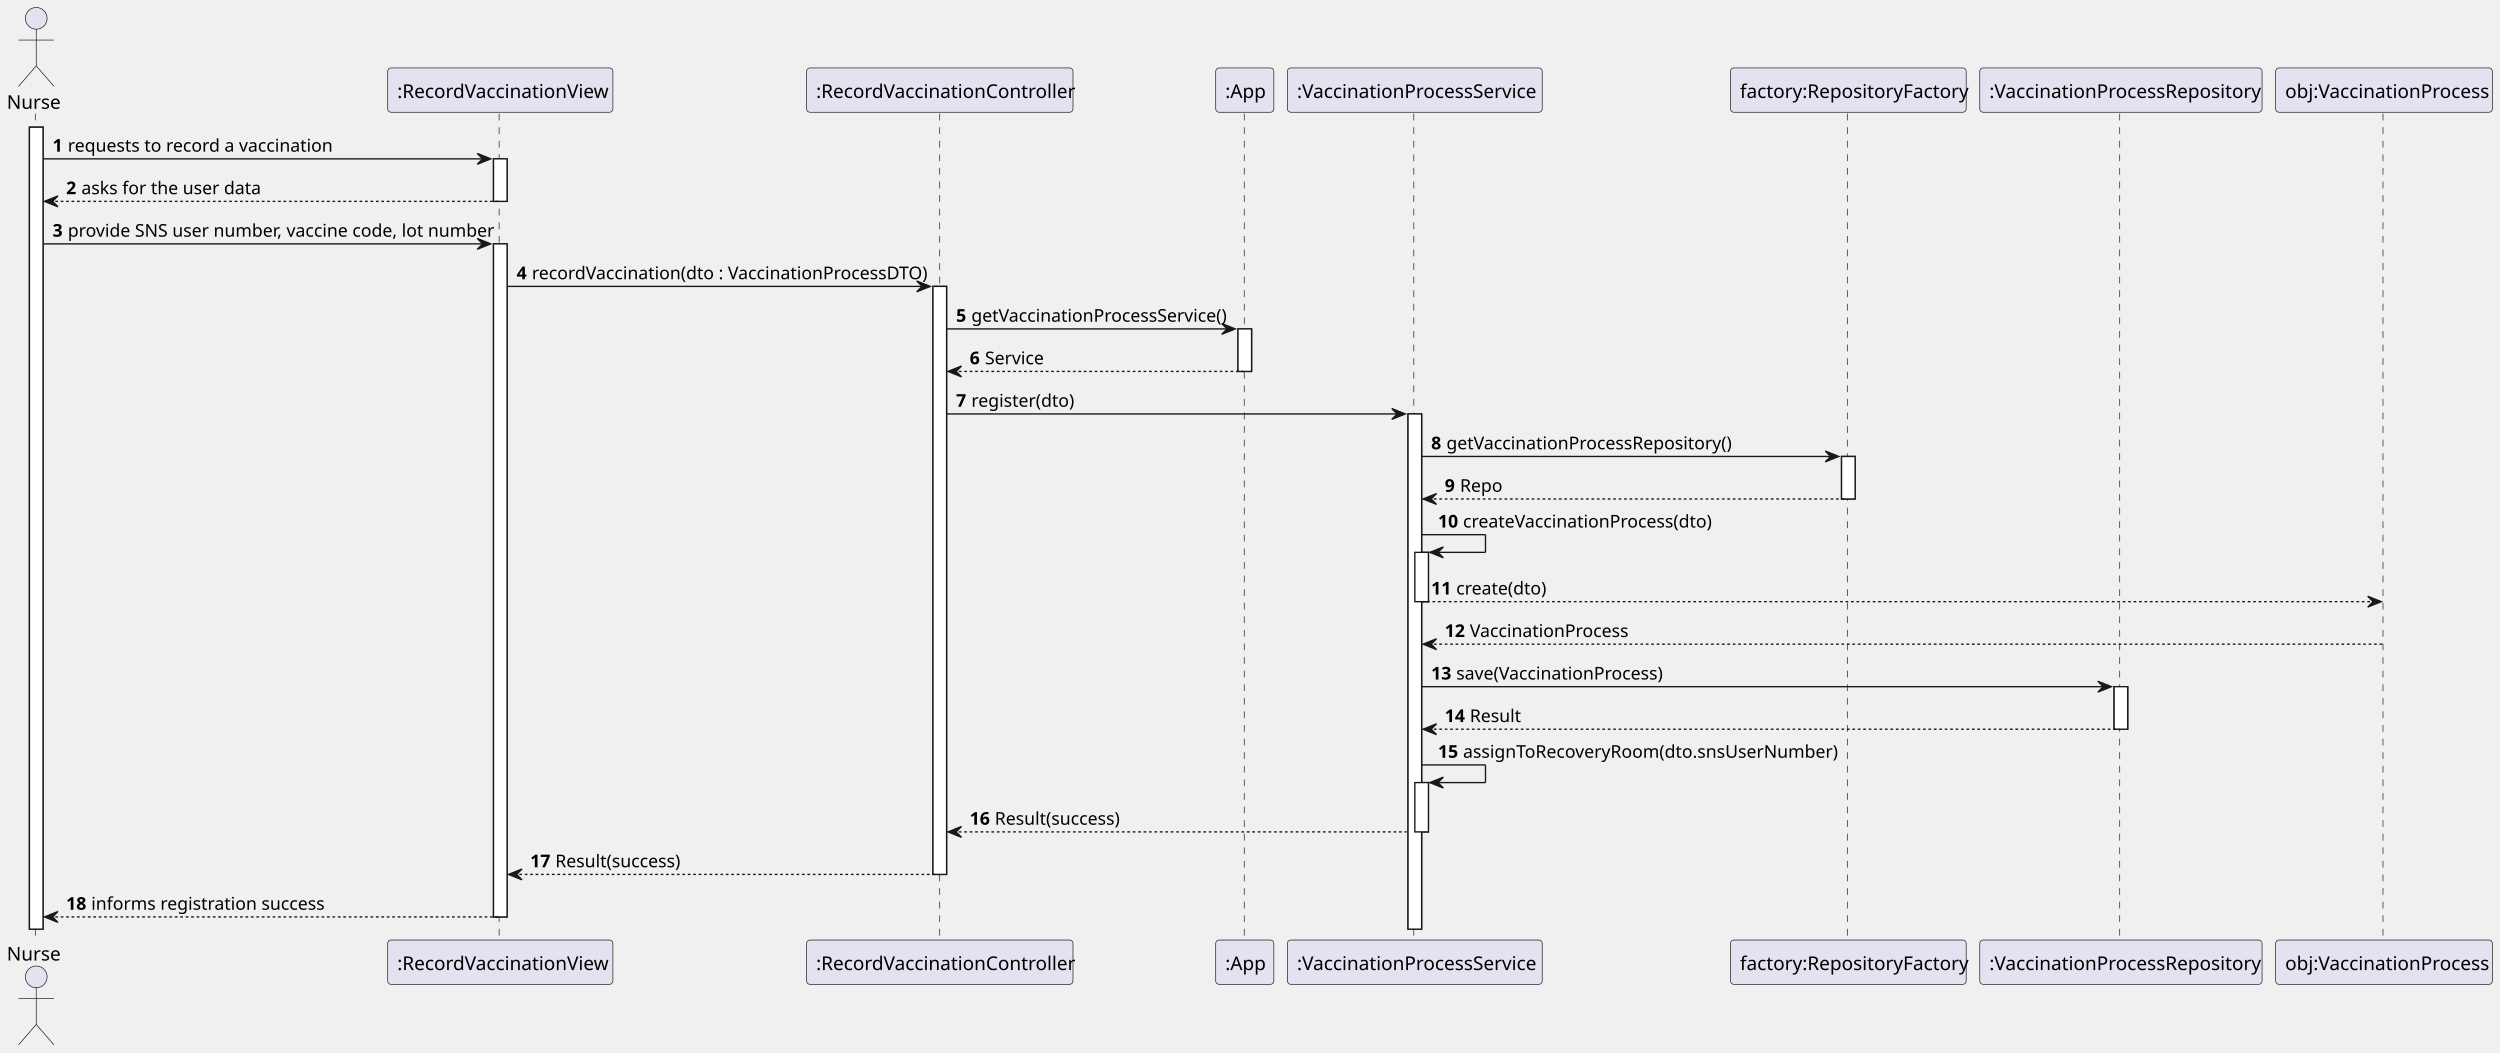
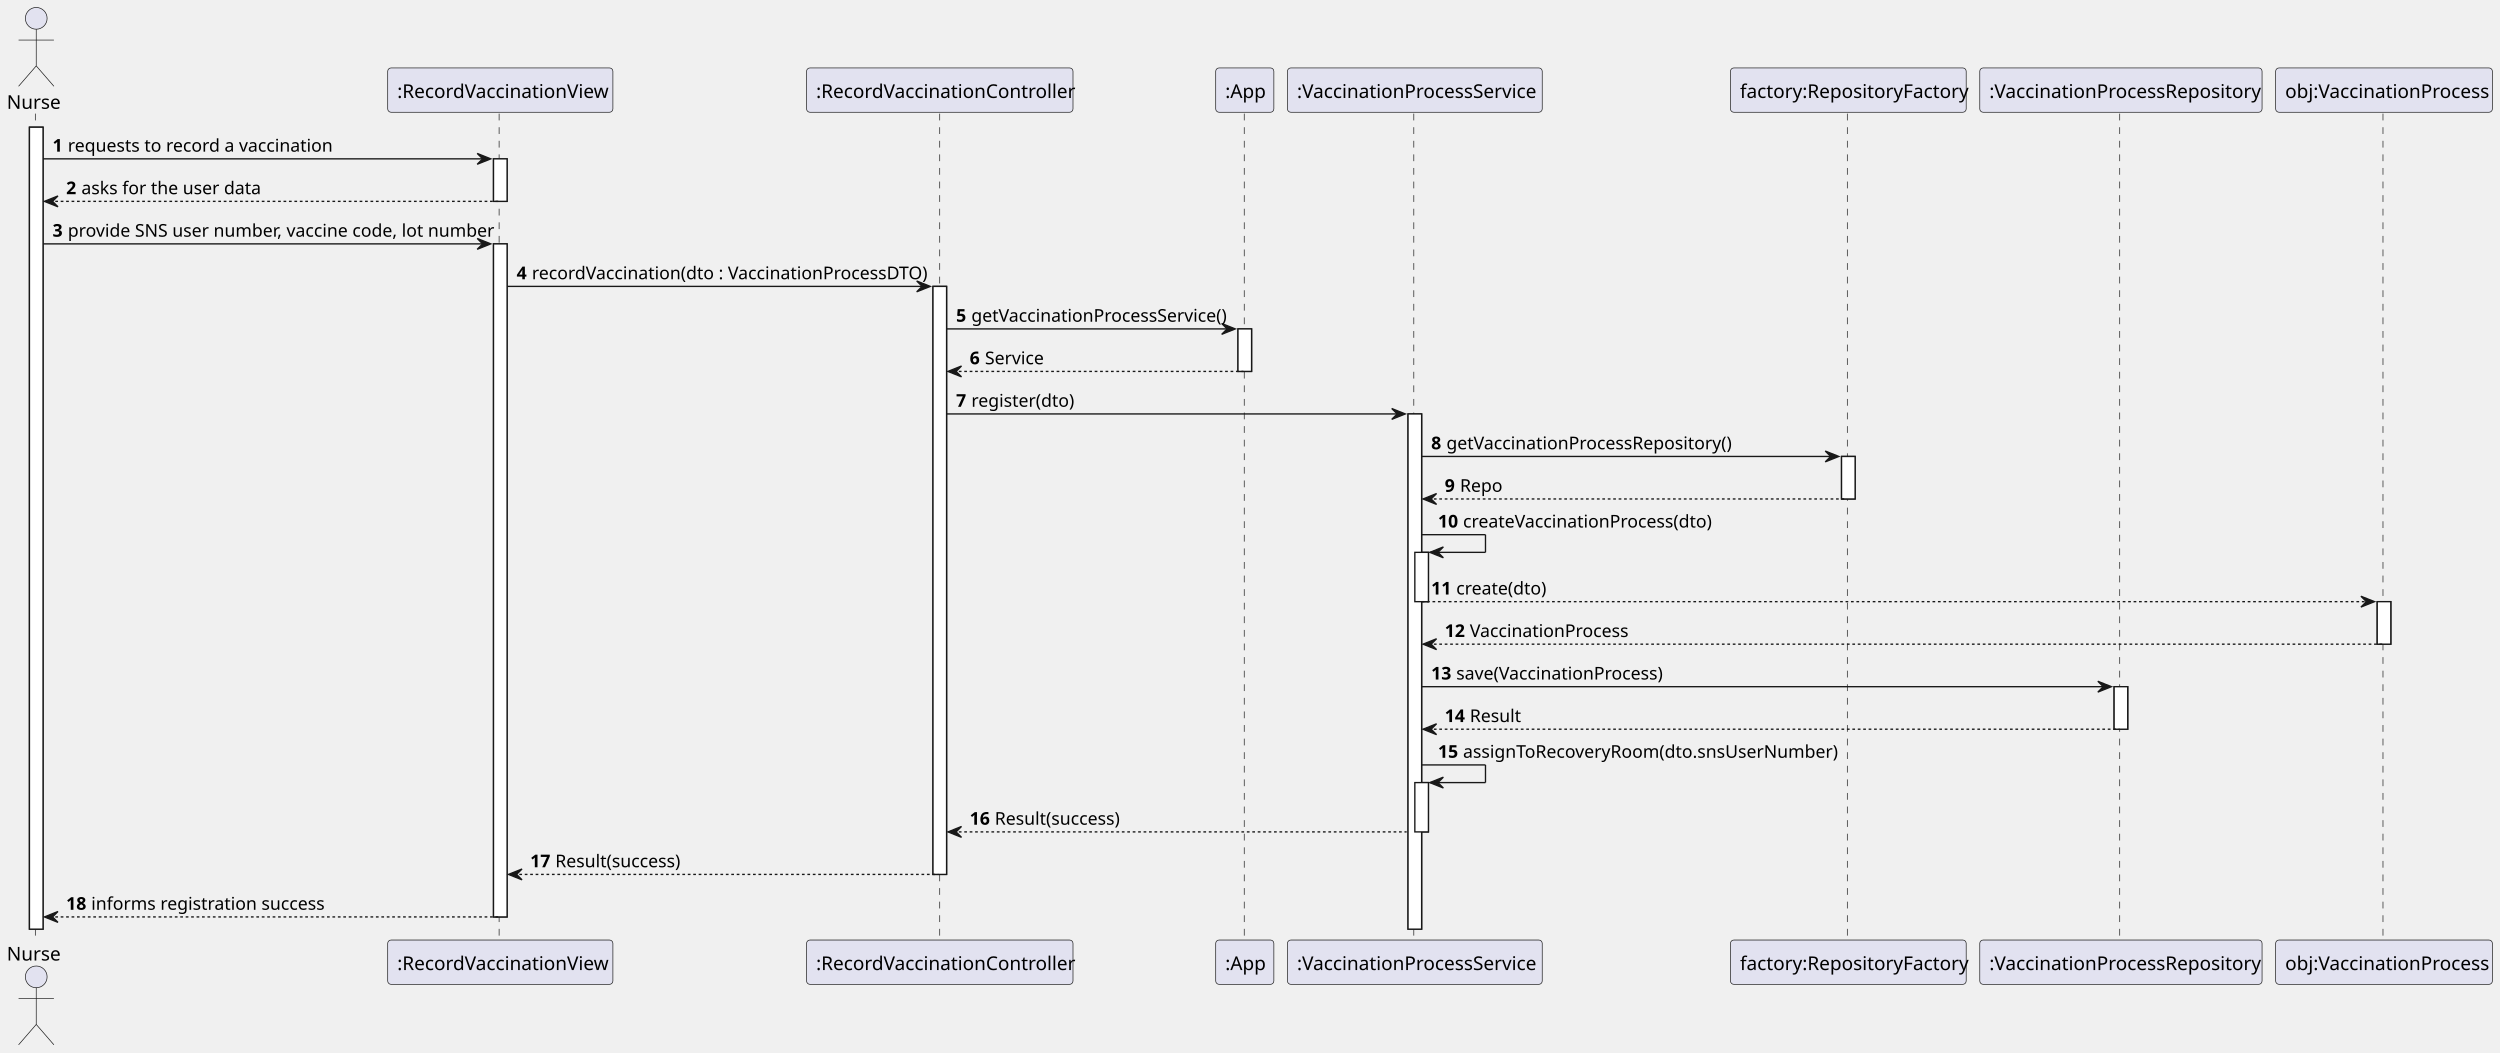
<svg xmlns="http://www.w3.org/2000/svg" contentStyleType="text/css" height="775px" preserveAspectRatio="none" style="width:1840px;height:775px;background:#FFFFFF;" version="1.1" viewBox="0 0 1840 775" width="1840px" zoomAndPan="magnify">
  <defs />
  <g>
    <rect fill="#FFFFFF" height="590.238" style="stroke:#181818;stroke-width:1.0;" width="10" x="21.672" y="93.621" />
    <rect fill="#FFFFFF" height="31.291" style="stroke:#181818;stroke-width:1.0;" width="10" x="363.219" y="116.912" />
    <rect fill="#FFFFFF" height="495.365" style="stroke:#181818;stroke-width:1.0;" width="10" x="363.219" y="179.494" />
    <rect fill="#FFFFFF" height="432.783" style="stroke:#181818;stroke-width:1.0;" width="10" x="686.682" y="210.785" />
    <rect fill="#FFFFFF" height="31.291" style="stroke:#181818;stroke-width:1.0;" width="10" x="911.159" y="242.076" />
    <rect fill="#FFFFFF" height="379.201" style="stroke:#181818;stroke-width:1.0;" width="10" x="1036.32" y="304.658" />
    <rect fill="#FFFFFF" height="36.291" style="stroke:#181818;stroke-width:1.0;" width="10" x="1041.32" y="406.531" />
    <rect fill="#FFFFFF" height="36.291" style="stroke:#181818;stroke-width:1.0;" width="10" x="1041.32" y="575.986" />
    <rect fill="#FFFFFF" height="31.291" style="stroke:#181818;stroke-width:1.0;" width="10" x="1355.369" y="335.949" />
    <rect fill="#FFFFFF" height="31.291" style="stroke:#181818;stroke-width:1.0;" width="10" x="1555.996" y="505.404" />
+     <rect fill="#FFFFFF" height="31.291" style="stroke:#181818;stroke-width:1.0;" width="10" x="1749.637" y="442.822" />
    <line style="stroke:#181818;stroke-width:0.5;stroke-dasharray:5.0,5.0;" x1="26" x2="26" y1="83.621" y2="692.859" />
    <line style="stroke:#181818;stroke-width:0.5;stroke-dasharray:5.0,5.0;" x1="367.347" x2="367.347" y1="83.621" y2="692.859" />
    <line style="stroke:#181818;stroke-width:0.5;stroke-dasharray:5.0,5.0;" x1="691.637" x2="691.637" y1="83.621" y2="692.859" />
    <line style="stroke:#181818;stroke-width:0.5;stroke-dasharray:5.0,5.0;" x1="915.759" x2="915.759" y1="83.621" y2="692.859" />
    <line style="stroke:#181818;stroke-width:0.5;stroke-dasharray:5.0,5.0;" x1="1040.559" x2="1040.559" y1="83.621" y2="692.859" />
    <line style="stroke:#181818;stroke-width:0.5;stroke-dasharray:5.0,5.0;" x1="1359.621" x2="1359.621" y1="83.621" y2="692.859" />
    <line style="stroke:#181818;stroke-width:0.5;stroke-dasharray:5.0,5.0;" x1="1560.117" x2="1560.117" y1="83.621" y2="692.859" />
    <line style="stroke:#181818;stroke-width:0.5;stroke-dasharray:5.0,5.0;" x1="1753.875" x2="1753.875" y1="83.621" y2="692.859" />
    <text fill="#000000" font-family="sans-serif" font-size="14" lengthAdjust="spacing" textLength="37.345" x="5" y="80.107">Nurse</text>
    <ellipse cx="26.672" cy="13.5" fill="#E2E2F0" rx="8" ry="8" style="stroke:#181818;stroke-width:0.5;" />
    <path d="M26.672,21.5 L26.672,48.5 M13.672,29.5 L39.672,29.5 M26.672,48.5 L13.672,63.5 M26.672,48.5 L39.672,63.5 " fill="none" style="stroke:#181818;stroke-width:0.5;" />
    <text fill="#000000" font-family="sans-serif" font-size="14" lengthAdjust="spacing" textLength="37.345" x="5" y="706.967">Nurse</text>
    <ellipse cx="26.672" cy="718.981" fill="#E2E2F0" rx="8" ry="8" style="stroke:#181818;stroke-width:0.5;" />
    <path d="M26.672,726.981 L26.672,753.981 M13.672,734.981 L39.672,734.981 M26.672,753.981 L13.672,768.981 M26.672,753.981 L39.672,768.981 " fill="none" style="stroke:#181818;stroke-width:0.5;" />
    <rect fill="#E2E2F0" height="32.621" rx="2.5" ry="2.5" style="stroke:#181818;stroke-width:0.5;" width="165.744" x="285.347" y="50" />
    <text fill="#000000" font-family="sans-serif" font-size="14" lengthAdjust="spacing" textLength="151.744" x="292.347" y="72.107">:RecordVaccinationView</text>
    <rect fill="#E2E2F0" height="32.621" rx="2.5" ry="2.5" style="stroke:#181818;stroke-width:0.5;" width="165.744" x="285.347" y="691.859" />
    <text fill="#000000" font-family="sans-serif" font-size="14" lengthAdjust="spacing" textLength="151.744" x="292.347" y="713.967">:RecordVaccinationView</text>
    <rect fill="#E2E2F0" height="32.621" rx="2.5" ry="2.5" style="stroke:#181818;stroke-width:0.5;" width="196.089" x="593.637" y="50" />
    <text fill="#000000" font-family="sans-serif" font-size="14" lengthAdjust="spacing" textLength="182.089" x="600.637" y="72.107">:RecordVaccinationController</text>
    <rect fill="#E2E2F0" height="32.621" rx="2.5" ry="2.5" style="stroke:#181818;stroke-width:0.5;" width="196.089" x="593.637" y="691.859" />
    <text fill="#000000" font-family="sans-serif" font-size="14" lengthAdjust="spacing" textLength="182.089" x="600.637" y="713.967">:RecordVaccinationController</text>
    <rect fill="#E2E2F0" height="32.621" rx="2.5" ry="2.5" style="stroke:#181818;stroke-width:0.5;" width="42.8" x="894.759" y="50" />
    <text fill="#000000" font-family="sans-serif" font-size="14" lengthAdjust="spacing" textLength="28.8" x="901.759" y="72.107">:App</text>
    <rect fill="#E2E2F0" height="32.621" rx="2.5" ry="2.5" style="stroke:#181818;stroke-width:0.5;" width="42.8" x="894.759" y="691.859" />
    <text fill="#000000" font-family="sans-serif" font-size="14" lengthAdjust="spacing" textLength="28.8" x="901.759" y="713.967">:App</text>
    <rect fill="#E2E2F0" height="32.621" rx="2.5" ry="2.5" style="stroke:#181818;stroke-width:0.5;" width="187.523" x="947.559" y="50" />
    <text fill="#000000" font-family="sans-serif" font-size="14" lengthAdjust="spacing" textLength="173.523" x="954.559" y="72.107">:VaccinationProcessService</text>
    <rect fill="#E2E2F0" height="32.621" rx="2.5" ry="2.5" style="stroke:#181818;stroke-width:0.5;" width="187.523" x="947.559" y="691.859" />
    <text fill="#000000" font-family="sans-serif" font-size="14" lengthAdjust="spacing" textLength="173.523" x="954.559" y="713.967">:VaccinationProcessService</text>
    <rect fill="#E2E2F0" height="32.621" rx="2.5" ry="2.5" style="stroke:#181818;stroke-width:0.5;" width="173.496" x="1273.621" y="50" />
    <text fill="#000000" font-family="sans-serif" font-size="14" lengthAdjust="spacing" textLength="159.496" x="1280.621" y="72.107">factory:RepositoryFactory</text>
    <rect fill="#E2E2F0" height="32.621" rx="2.5" ry="2.5" style="stroke:#181818;stroke-width:0.5;" width="173.496" x="1273.621" y="691.859" />
    <text fill="#000000" font-family="sans-serif" font-size="14" lengthAdjust="spacing" textLength="159.496" x="1280.621" y="713.967">factory:RepositoryFactory</text>
    <rect fill="#E2E2F0" height="32.621" rx="2.5" ry="2.5" style="stroke:#181818;stroke-width:0.5;" width="207.758" x="1457.117" y="50" />
    <text fill="#000000" font-family="sans-serif" font-size="14" lengthAdjust="spacing" textLength="193.758" x="1464.117" y="72.107">:VaccinationProcessRepository</text>
    <rect fill="#E2E2F0" height="32.621" rx="2.5" ry="2.5" style="stroke:#181818;stroke-width:0.5;" width="207.758" x="1457.117" y="691.859" />
    <text fill="#000000" font-family="sans-serif" font-size="14" lengthAdjust="spacing" textLength="193.758" x="1464.117" y="713.967">:VaccinationProcessRepository</text>
    <rect fill="#E2E2F0" height="32.621" rx="2.5" ry="2.5" style="stroke:#181818;stroke-width:0.5;" width="159.523" x="1674.875" y="50" />
    <text fill="#000000" font-family="sans-serif" font-size="14" lengthAdjust="spacing" textLength="145.523" x="1681.875" y="72.107">obj:VaccinationProcess</text>
    <rect fill="#E2E2F0" height="32.621" rx="2.5" ry="2.5" style="stroke:#181818;stroke-width:0.5;" width="159.523" x="1674.875" y="691.859" />
    <text fill="#000000" font-family="sans-serif" font-size="14" lengthAdjust="spacing" textLength="145.523" x="1681.875" y="713.967">obj:VaccinationProcess</text>
    <rect fill="#FFFFFF" height="590.238" style="stroke:#181818;stroke-width:1.0;" width="10" x="21.672" y="93.621" />
    <rect fill="#FFFFFF" height="31.291" style="stroke:#181818;stroke-width:1.0;" width="10" x="363.219" y="116.912" />
    <rect fill="#FFFFFF" height="495.365" style="stroke:#181818;stroke-width:1.0;" width="10" x="363.219" y="179.494" />
    <rect fill="#FFFFFF" height="432.783" style="stroke:#181818;stroke-width:1.0;" width="10" x="686.682" y="210.785" />
    <rect fill="#FFFFFF" height="31.291" style="stroke:#181818;stroke-width:1.0;" width="10" x="911.159" y="242.076" />
    <rect fill="#FFFFFF" height="379.201" style="stroke:#181818;stroke-width:1.0;" width="10" x="1036.32" y="304.658" />
    <rect fill="#FFFFFF" height="36.291" style="stroke:#181818;stroke-width:1.0;" width="10" x="1041.32" y="406.531" />
    <rect fill="#FFFFFF" height="36.291" style="stroke:#181818;stroke-width:1.0;" width="10" x="1041.32" y="575.986" />
    <rect fill="#FFFFFF" height="31.291" style="stroke:#181818;stroke-width:1.0;" width="10" x="1355.369" y="335.949" />
    <rect fill="#FFFFFF" height="31.291" style="stroke:#181818;stroke-width:1.0;" width="10" x="1555.996" y="505.404" />
+     <rect fill="#FFFFFF" height="31.291" style="stroke:#181818;stroke-width:1.0;" width="10" x="1749.637" y="442.822" />
    <polygon fill="#181818" points="351.219,112.912,361.219,116.912,351.219,120.912,355.219,116.912" style="stroke:#181818;stroke-width:1.0;" />
    <line style="stroke:#181818;stroke-width:1.0;" x1="31.672" x2="357.219" y1="116.912" y2="116.912" />
    <text fill="#000000" font-family="sans-serif" font-size="13" font-weight="bold" lengthAdjust="spacing" textLength="7.23" x="38.672" y="111.649">1</text>
    <text fill="#000000" font-family="sans-serif" font-size="13" lengthAdjust="spacing" textLength="184.266" x="49.902" y="111.649">requests to record a vaccination</text>
    <polygon fill="#181818" points="42.672,144.203,32.672,148.203,42.672,152.203,38.672,148.203" style="stroke:#181818;stroke-width:1.0;" />
    <line style="stroke:#181818;stroke-width:1.0;stroke-dasharray:2.0,2.0;" x1="36.672" x2="367.219" y1="148.203" y2="148.203" />
    <text fill="#000000" font-family="sans-serif" font-size="13" font-weight="bold" lengthAdjust="spacing" textLength="7.23" x="48.672" y="142.94">2</text>
    <text fill="#000000" font-family="sans-serif" font-size="13" lengthAdjust="spacing" textLength="125.011" x="59.902" y="142.94">asks for the user data</text>
    <polygon fill="#181818" points="351.219,175.494,361.219,179.494,351.219,183.494,355.219,179.494" style="stroke:#181818;stroke-width:1.0;" />
    <line style="stroke:#181818;stroke-width:1.0;" x1="31.672" x2="357.219" y1="179.494" y2="179.494" />
    <text fill="#000000" font-family="sans-serif" font-size="13" font-weight="bold" lengthAdjust="spacing" textLength="7.23" x="38.672" y="174.231">3</text>
    <text fill="#000000" font-family="sans-serif" font-size="13" lengthAdjust="spacing" textLength="301.317" x="49.902" y="174.231">provide SNS user number, vaccine code, lot number</text>
    <polygon fill="#181818" points="674.682,206.785,684.682,210.785,674.682,214.785,678.682,210.785" style="stroke:#181818;stroke-width:1.0;" />
    <line style="stroke:#181818;stroke-width:1.0;" x1="373.219" x2="680.682" y1="210.785" y2="210.785" />
    <text fill="#000000" font-family="sans-serif" font-size="13" font-weight="bold" lengthAdjust="spacing" textLength="7.23" x="380.219" y="205.523">4</text>
    <text fill="#000000" font-family="sans-serif" font-size="13" lengthAdjust="spacing" textLength="283.232" x="391.449" y="205.523">recordVaccination(dto : VaccinationProcessDTO)</text>
    <polygon fill="#181818" points="899.159,238.076,909.159,242.076,899.159,246.076,903.159,242.076" style="stroke:#181818;stroke-width:1.0;" />
    <line style="stroke:#181818;stroke-width:1.0;" x1="696.682" x2="905.159" y1="242.076" y2="242.076" />
    <text fill="#000000" font-family="sans-serif" font-size="13" font-weight="bold" lengthAdjust="spacing" textLength="7.23" x="703.682" y="236.814">5</text>
    <text fill="#000000" font-family="sans-serif" font-size="13" lengthAdjust="spacing" textLength="184.247" x="714.912" y="236.814">getVaccinationProcessService()</text>
    <polygon fill="#181818" points="707.682,269.367,697.682,273.367,707.682,277.367,703.682,273.367" style="stroke:#181818;stroke-width:1.0;" />
    <line style="stroke:#181818;stroke-width:1.0;stroke-dasharray:2.0,2.0;" x1="701.682" x2="915.159" y1="273.367" y2="273.367" />
    <text fill="#000000" font-family="sans-serif" font-size="13" font-weight="bold" lengthAdjust="spacing" textLength="7.23" x="713.682" y="268.104">6</text>
    <text fill="#000000" font-family="sans-serif" font-size="13" lengthAdjust="spacing" textLength="43.348" x="724.912" y="268.104">Service</text>
    <polygon fill="#181818" points="1024.32,300.658,1034.32,304.658,1024.32,308.658,1028.32,304.658" style="stroke:#181818;stroke-width:1.0;" />
    <line style="stroke:#181818;stroke-width:1.0;" x1="696.682" x2="1030.32" y1="304.658" y2="304.658" />
    <text fill="#000000" font-family="sans-serif" font-size="13" font-weight="bold" lengthAdjust="spacing" textLength="7.23" x="703.682" y="299.396">7</text>
    <text fill="#000000" font-family="sans-serif" font-size="13" lengthAdjust="spacing" textLength="70.078" x="714.912" y="299.396">register(dto)</text>
    <polygon fill="#181818" points="1343.369,331.949,1353.369,335.949,1343.369,339.949,1347.369,335.949" style="stroke:#181818;stroke-width:1.0;" />
    <line style="stroke:#181818;stroke-width:1.0;" x1="1046.32" x2="1349.369" y1="335.949" y2="335.949" />
    <text fill="#000000" font-family="sans-serif" font-size="13" font-weight="bold" lengthAdjust="spacing" textLength="7.23" x="1053.32" y="330.687">8</text>
    <text fill="#000000" font-family="sans-serif" font-size="13" lengthAdjust="spacing" textLength="203.036" x="1064.55" y="330.687">getVaccinationProcessRepository()</text>
    <polygon fill="#181818" points="1057.32,363.24,1047.32,367.24,1057.32,371.24,1053.32,367.24" style="stroke:#181818;stroke-width:1.0;" />
    <line style="stroke:#181818;stroke-width:1.0;stroke-dasharray:2.0,2.0;" x1="1051.32" x2="1359.369" y1="367.24" y2="367.24" />
    <text fill="#000000" font-family="sans-serif" font-size="13" font-weight="bold" lengthAdjust="spacing" textLength="7.23" x="1063.32" y="361.978">9</text>
    <text fill="#000000" font-family="sans-serif" font-size="13" lengthAdjust="spacing" textLength="31.078" x="1074.55" y="361.978">Repo</text>
    <line style="stroke:#181818;stroke-width:1.0;" x1="1046.32" x2="1093.32" y1="393.531" y2="393.531" />
    <line style="stroke:#181818;stroke-width:1.0;" x1="1093.32" x2="1093.32" y1="393.531" y2="406.531" />
    <line style="stroke:#181818;stroke-width:1.0;" x1="1052.32" x2="1093.32" y1="406.531" y2="406.531" />
    <polygon fill="#181818" points="1062.32,402.531,1052.32,406.531,1062.32,410.531,1058.32,406.531" style="stroke:#181818;stroke-width:1.0;" />
    <text fill="#000000" font-family="sans-serif" font-size="13" font-weight="bold" lengthAdjust="spacing" textLength="14.46" x="1058.32" y="388.269">10</text>
    <text fill="#000000" font-family="sans-serif" font-size="13" lengthAdjust="spacing" textLength="177.03" x="1076.78" y="388.269">createVaccinationProcess(dto)</text>
-     <polygon fill="#181818" points="1742.637,438.822,1752.637,442.822,1742.637,446.822,1746.637,442.822" style="stroke:#181818;stroke-width:1.0;" />
-     <line style="stroke:#181818;stroke-width:1.0;stroke-dasharray:2.0,2.0;" x1="1046.32" x2="1748.637" y1="442.822" y2="442.822" />
+     <polygon fill="#181818" points="1737.637,438.822,1747.637,442.822,1737.637,446.822,1741.637,442.822" style="stroke:#181818;stroke-width:1.0;" />
+     <line style="stroke:#181818;stroke-width:1.0;stroke-dasharray:2.0,2.0;" x1="1046.32" x2="1743.637" y1="442.822" y2="442.822" />
    <text fill="#000000" font-family="sans-serif" font-size="13" font-weight="bold" lengthAdjust="spacing" textLength="14.46" x="1053.32" y="437.56">11</text>
    <text fill="#000000" font-family="sans-serif" font-size="13" lengthAdjust="spacing" textLength="62.861" x="1071.78" y="437.56">create(dto)</text>
    <polygon fill="#181818" points="1057.32,470.113,1047.32,474.113,1057.32,478.113,1053.32,474.113" style="stroke:#181818;stroke-width:1.0;" />
    <line style="stroke:#181818;stroke-width:1.0;stroke-dasharray:2.0,2.0;" x1="1051.32" x2="1753.637" y1="474.113" y2="474.113" />
    <text fill="#000000" font-family="sans-serif" font-size="13" font-weight="bold" lengthAdjust="spacing" textLength="14.46" x="1063.32" y="468.851">12</text>
    <text fill="#000000" font-family="sans-serif" font-size="13" lengthAdjust="spacing" textLength="114.169" x="1081.78" y="468.851">VaccinationProcess</text>
    <polygon fill="#181818" points="1543.996,501.404,1553.996,505.404,1543.996,509.404,1547.996,505.404" style="stroke:#181818;stroke-width:1.0;" />
    <line style="stroke:#181818;stroke-width:1.0;" x1="1046.32" x2="1549.996" y1="505.404" y2="505.404" />
    <text fill="#000000" font-family="sans-serif" font-size="13" font-weight="bold" lengthAdjust="spacing" textLength="14.46" x="1053.32" y="500.142">13</text>
    <text fill="#000000" font-family="sans-serif" font-size="13" lengthAdjust="spacing" textLength="150.287" x="1071.78" y="500.142">save(VaccinationProcess)</text>
    <polygon fill="#181818" points="1057.32,532.695,1047.32,536.695,1057.32,540.695,1053.32,536.695" style="stroke:#181818;stroke-width:1.0;" />
    <line style="stroke:#181818;stroke-width:1.0;stroke-dasharray:2.0,2.0;" x1="1051.32" x2="1559.996" y1="536.695" y2="536.695" />
    <text fill="#000000" font-family="sans-serif" font-size="13" font-weight="bold" lengthAdjust="spacing" textLength="14.46" x="1063.32" y="531.433">14</text>
    <text fill="#000000" font-family="sans-serif" font-size="13" lengthAdjust="spacing" textLength="36.848" x="1081.78" y="531.433">Result</text>
    <line style="stroke:#181818;stroke-width:1.0;" x1="1046.32" x2="1093.32" y1="562.986" y2="562.986" />
    <line style="stroke:#181818;stroke-width:1.0;" x1="1093.32" x2="1093.32" y1="562.986" y2="575.986" />
    <line style="stroke:#181818;stroke-width:1.0;" x1="1052.32" x2="1093.32" y1="575.986" y2="575.986" />
    <polygon fill="#181818" points="1062.32,571.986,1052.32,575.986,1062.32,579.986,1058.32,575.986" style="stroke:#181818;stroke-width:1.0;" />
    <text fill="#000000" font-family="sans-serif" font-size="13" font-weight="bold" lengthAdjust="spacing" textLength="14.46" x="1058.32" y="557.724">15</text>
    <text fill="#000000" font-family="sans-serif" font-size="13" lengthAdjust="spacing" textLength="266.589" x="1076.78" y="557.724">assignToRecoveryRoom(dto.snsUserNumber)</text>
    <polygon fill="#181818" points="707.682,608.277,697.682,612.277,707.682,616.277,703.682,612.277" style="stroke:#181818;stroke-width:1.0;" />
    <line style="stroke:#181818;stroke-width:1.0;stroke-dasharray:2.0,2.0;" x1="701.682" x2="1035.32" y1="612.277" y2="612.277" />
    <text fill="#000000" font-family="sans-serif" font-size="13" font-weight="bold" lengthAdjust="spacing" textLength="14.46" x="713.682" y="607.015">16</text>
    <text fill="#000000" font-family="sans-serif" font-size="13" lengthAdjust="spacing" textLength="92.466" x="732.142" y="607.015">Result(success)</text>
    <polygon fill="#181818" points="384.219,639.568,374.219,643.568,384.219,647.568,380.219,643.568" style="stroke:#181818;stroke-width:1.0;" />
    <line style="stroke:#181818;stroke-width:1.0;stroke-dasharray:2.0,2.0;" x1="378.219" x2="690.682" y1="643.568" y2="643.568" />
    <text fill="#000000" font-family="sans-serif" font-size="13" font-weight="bold" lengthAdjust="spacing" textLength="14.46" x="390.219" y="638.306">17</text>
    <text fill="#000000" font-family="sans-serif" font-size="13" lengthAdjust="spacing" textLength="92.466" x="408.679" y="638.306">Result(success)</text>
    <polygon fill="#181818" points="42.672,670.859,32.672,674.859,42.672,678.859,38.672,674.859" style="stroke:#181818;stroke-width:1.0;" />
    <line style="stroke:#181818;stroke-width:1.0;stroke-dasharray:2.0,2.0;" x1="36.672" x2="367.219" y1="674.859" y2="674.859" />
    <text fill="#000000" font-family="sans-serif" font-size="13" font-weight="bold" lengthAdjust="spacing" textLength="14.46" x="48.672" y="669.597">18</text>
    <text fill="#000000" font-family="sans-serif" font-size="13" lengthAdjust="spacing" textLength="161.11" x="67.132" y="669.597">informs registration success</text>
  </g>
</svg>
